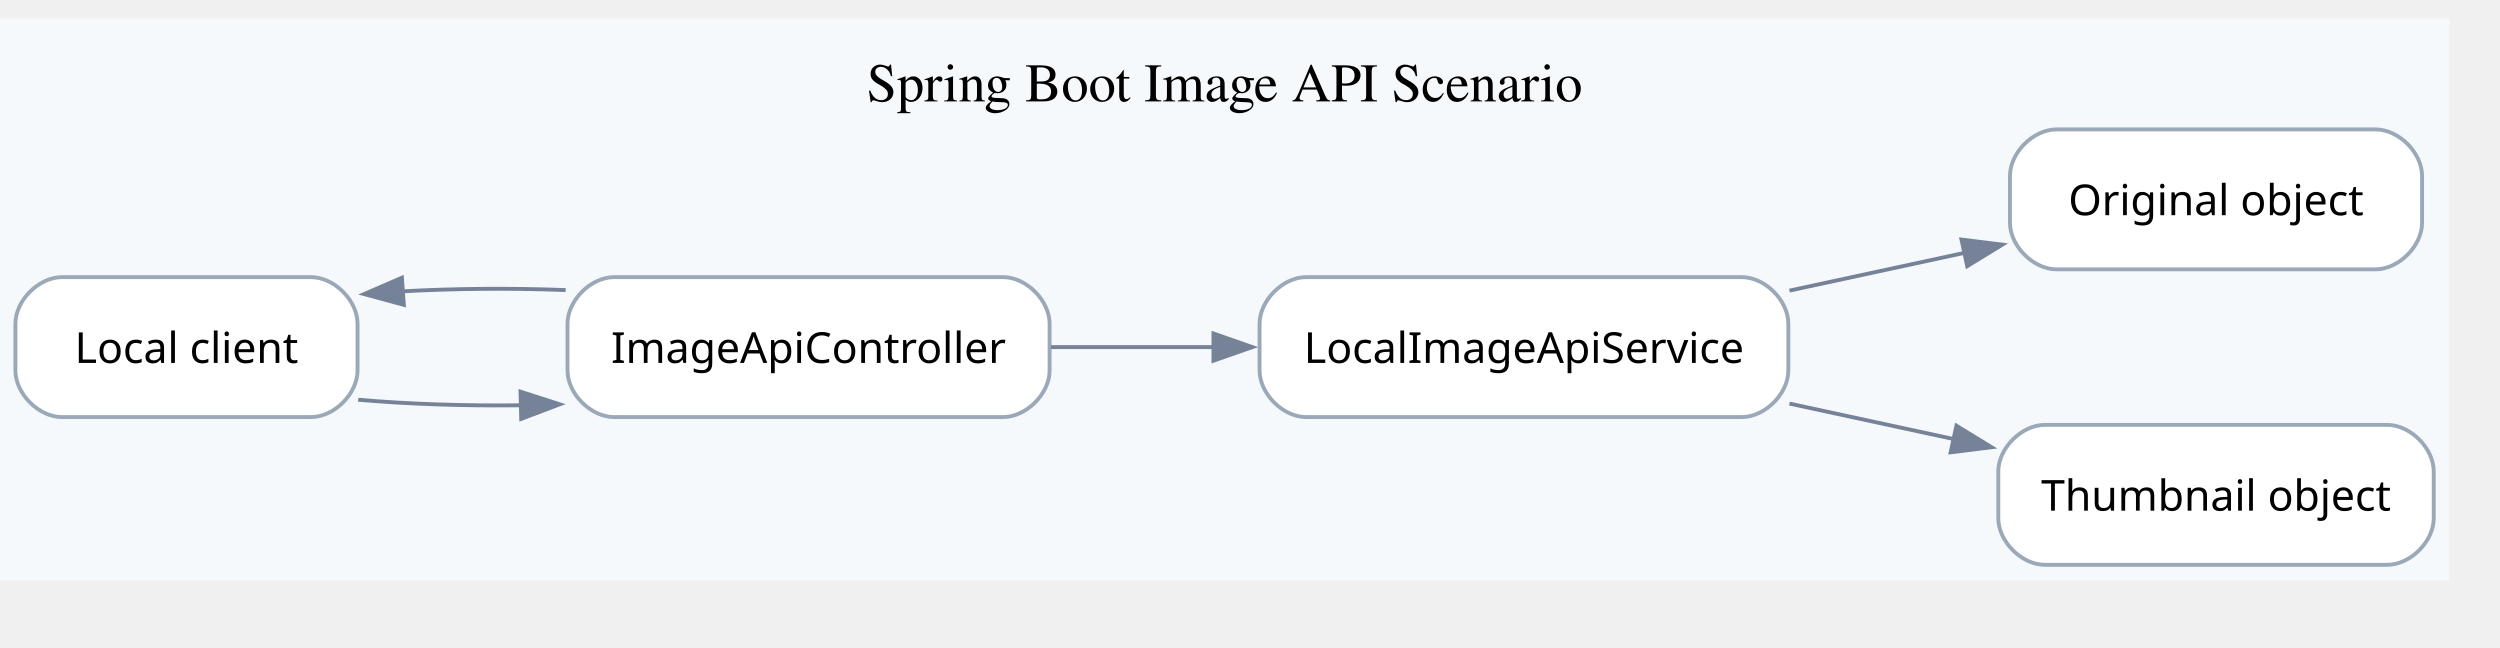
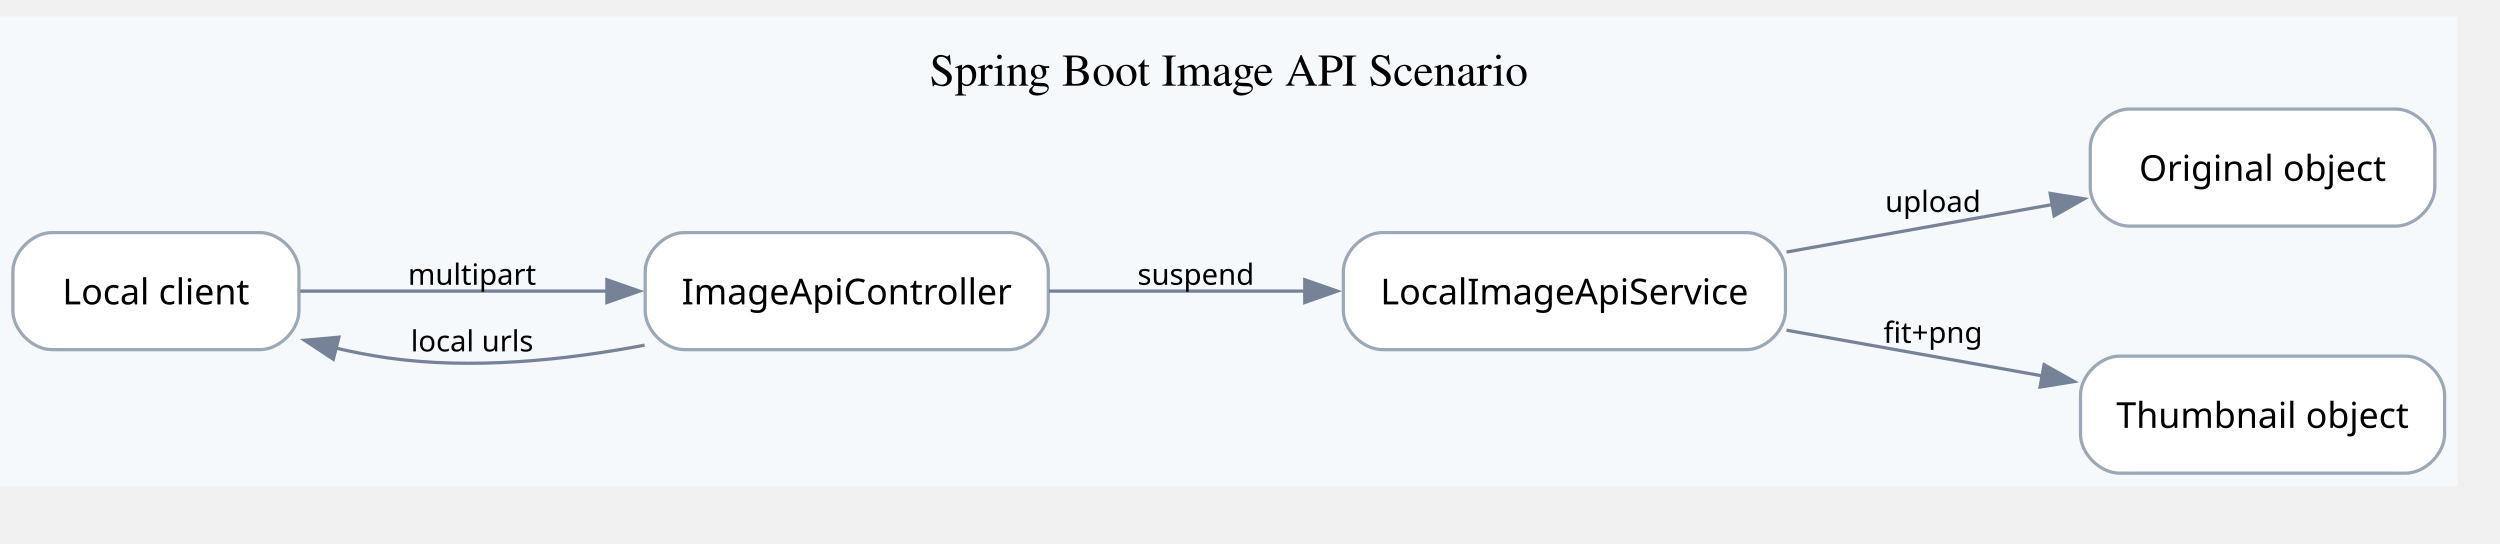
- <svg xmlns="http://www.w3.org/2000/svg" width="656pt" height="170pt" viewBox="13.00 13.00 643.00 157.00">
+ <svg xmlns="http://www.w3.org/2000/svg" width="782pt" height="170pt" viewBox="13.00 13.00 769.00 157.00">
  <g id="graph0" class="graph" transform="scale(1 1) rotate(0) translate(16.96 153.46)">
-     <polygon fill="#f6f9fc" stroke="none" points="-4,4 -4,-140.5 626,-140.5 626,4 -4,4" />
-     <text xml:space="preserve" text-anchor="middle" x="311" y="-119.2" font-family="Times,serif" font-size="14.00">Spring Boot Image API Scenario</text>
+     <polygon fill="#f6f9fc" stroke="none" points="-4,4 -4,-140.5 752,-140.5 752,4 -4,4" />
+     <text xml:space="preserve" text-anchor="middle" x="374" y="-119.2" font-family="Times,serif" font-size="14.00">Spring Boot Image API Scenario</text>
    <g id="node1" class="node">
      <path fill="#ffffff" stroke="#9aa8b8" d="M76,-74C76,-74 12,-74 12,-74 6,-74 0,-68 0,-62 0,-62 0,-50 0,-50 0,-44 6,-38 12,-38 12,-38 76,-38 76,-38 82,-38 88,-44 88,-50 88,-50 88,-62 88,-62 88,-68 82,-74 76,-74" />
      <text xml:space="preserve" text-anchor="middle" x="44" y="-51.92" font-family="Comic Mono" font-size="11.00">Local client</text>
    </g>
    <g id="node2" class="node">
-       <path fill="#ffffff" stroke="#9aa8b8" d="M254,-74C254,-74 154,-74 154,-74 148,-74 142,-68 142,-62 142,-62 142,-50 142,-50 142,-44 148,-38 154,-38 154,-38 254,-38 254,-38 260,-38 266,-44 266,-50 266,-50 266,-62 266,-62 266,-68 260,-74 254,-74" />
-       <text xml:space="preserve" text-anchor="middle" x="204" y="-51.92" font-family="Comic Mono" font-size="11.00">ImageApiController</text>
+       <path fill="#ffffff" stroke="#9aa8b8" d="M306.5,-74C306.5,-74 206.5,-74 206.5,-74 200.5,-74 194.5,-68 194.5,-62 194.5,-62 194.5,-50 194.5,-50 194.5,-44 200.5,-38 206.5,-38 206.5,-38 306.5,-38 306.5,-38 312.5,-38 318.5,-44 318.5,-50 318.5,-50 318.5,-62 318.5,-62 318.5,-68 312.5,-74 306.5,-74" />
+       <text xml:space="preserve" text-anchor="middle" x="256.5" y="-51.92" font-family="Comic Mono" font-size="11.00">ImageApiController</text>
    </g>
    <g id="edge1" class="edge">
-       <path fill="none" stroke="#758297" d="M88.17,-42.46C101.15,-41.33 115.77,-40.85 130.11,-41.04" />
-       <polygon fill="#758297" stroke="#758297" points="129.92,-44.54 140,-41.29 130.1,-37.54 129.92,-44.54" />
+       <path fill="none" stroke="#758297" d="M88.36,-56C115.59,-56 151.38,-56 182.86,-56" />
+       <polygon fill="#758297" stroke="#758297" points="182.72,-59.5 192.72,-56 182.72,-52.5 182.72,-59.5" />
+       <text xml:space="preserve" text-anchor="middle" x="141.25" y="-57.95" font-family="Comic Mono" font-size="9.00">multipart</text>
    </g>
    <g id="edge5" class="edge">
-       <path fill="none" stroke="#758297" d="M141.52,-70.67C127.59,-71.2 112.91,-71.09 99.3,-70.33" />
-       <polygon fill="#758297" stroke="#758297" points="99.91,-66.86 89.68,-69.64 99.41,-73.85 99.91,-66.86" />
+       <path fill="none" stroke="#758297" d="M194.3,-39.38C169.67,-34.69 140.99,-31.77 115,-35.5 109.79,-36.25 104.43,-37.29 99.1,-38.52" />
+       <polygon fill="#758297" stroke="#758297" points="98.57,-35.04 89.73,-40.88 100.29,-41.83 98.57,-35.04" />
+       <text xml:space="preserve" text-anchor="middle" x="141.25" y="-37.45" font-family="Comic Mono" font-size="9.00">local urls</text>
    </g>
    <g id="node3" class="node">
-       <path fill="#ffffff" stroke="#9aa8b8" d="M444,-74C444,-74 332,-74 332,-74 326,-74 320,-68 320,-62 320,-62 320,-50 320,-50 320,-44 326,-38 332,-38 332,-38 444,-38 444,-38 450,-38 456,-44 456,-50 456,-50 456,-62 456,-62 456,-68 450,-74 444,-74" />
-       <text xml:space="preserve" text-anchor="middle" x="388" y="-51.92" font-family="Comic Mono" font-size="11.00">LocalImageApiService</text>
+       <path fill="#ffffff" stroke="#9aa8b8" d="M533.25,-74C533.25,-74 421.25,-74 421.25,-74 415.25,-74 409.25,-68 409.25,-62 409.25,-62 409.25,-50 409.25,-50 409.25,-44 415.25,-38 421.25,-38 421.25,-38 533.25,-38 533.25,-38 539.25,-38 545.25,-44 545.25,-50 545.25,-50 545.25,-62 545.25,-62 545.25,-68 539.25,-74 533.25,-74" />
+       <text xml:space="preserve" text-anchor="middle" x="477.25" y="-51.92" font-family="Comic Mono" font-size="11.00">LocalImageApiService</text>
    </g>
    <g id="edge2" class="edge">
-       <path fill="none" stroke="#758297" d="M266.36,-56C279.88,-56 294.38,-56 308.47,-56" />
-       <polygon fill="#758297" stroke="#758297" points="308.14,-59.5 318.14,-56 308.14,-52.5 308.14,-59.5" />
+       <path fill="none" stroke="#758297" d="M318.72,-56C343.17,-56 371.62,-56 397.56,-56" />
+       <polygon fill="#758297" stroke="#758297" points="397.38,-59.5 407.38,-56 397.38,-52.5 397.38,-59.5" />
+       <text xml:space="preserve" text-anchor="middle" x="363.88" y="-57.95" font-family="Comic Mono" font-size="9.00">suspend</text>
    </g>
    <g id="node4" class="node">
-       <path fill="#ffffff" stroke="#9aa8b8" d="M607,-112C607,-112 525,-112 525,-112 519,-112 513,-106 513,-100 513,-100 513,-88 513,-88 513,-82 519,-76 525,-76 525,-76 607,-76 607,-76 613,-76 619,-82 619,-88 619,-88 619,-100 619,-100 619,-106 613,-112 607,-112" />
-       <text xml:space="preserve" text-anchor="middle" x="566" y="-89.92" font-family="Comic Mono" font-size="11.00">Original object</text>
+       <path fill="#ffffff" stroke="#9aa8b8" d="M733,-112C733,-112 651,-112 651,-112 645,-112 639,-106 639,-100 639,-100 639,-88 639,-88 639,-82 645,-76 651,-76 651,-76 733,-76 733,-76 739,-76 745,-82 745,-88 745,-88 745,-100 745,-100 745,-106 739,-112 733,-112" />
+       <text xml:space="preserve" text-anchor="middle" x="692" y="-89.92" font-family="Comic Mono" font-size="11.00">Original object</text>
    </g>
    <g id="edge3" class="edge">
-       <path fill="none" stroke="#758297" d="M456.29,-70.53C471.14,-73.73 486.82,-77.12 501.51,-80.29" />
-       <polygon fill="#758297" stroke="#758297" points="500.53,-83.66 511.04,-82.35 502.01,-76.82 500.53,-83.66" />
+       <path fill="none" stroke="#758297" d="M545.57,-68.02C571.76,-72.7 601.62,-78.04 627.44,-82.65" />
+       <polygon fill="#758297" stroke="#758297" points="626.67,-86.06 637.12,-84.38 627.9,-79.17 626.67,-86.06" />
+       <text xml:space="preserve" text-anchor="middle" x="590.62" y="-80.35" font-family="Comic Mono" font-size="9.00">upload</text>
    </g>
    <g id="node5" class="node">
-       <path fill="#ffffff" stroke="#9aa8b8" d="M610,-36C610,-36 522,-36 522,-36 516,-36 510,-30 510,-24 510,-24 510,-12 510,-12 510,-6 516,0 522,0 522,0 610,0 610,0 616,0 622,-6 622,-12 622,-12 622,-24 622,-24 622,-30 616,-36 610,-36" />
-       <text xml:space="preserve" text-anchor="middle" x="566" y="-13.93" font-family="Comic Mono" font-size="11.00">Thumbnail object</text>
+       <path fill="#ffffff" stroke="#9aa8b8" d="M736,-36C736,-36 648,-36 648,-36 642,-36 636,-30 636,-24 636,-24 636,-12 636,-12 636,-6 642,0 648,0 648,0 736,0 736,0 742,0 748,-6 748,-12 748,-12 748,-24 748,-24 748,-30 742,-36 736,-36" />
+       <text xml:space="preserve" text-anchor="middle" x="692" y="-13.93" font-family="Comic Mono" font-size="11.00">Thumbnail object</text>
    </g>
    <g id="edge4" class="edge">
-       <path fill="none" stroke="#758297" d="M456.29,-41.47C470.23,-38.46 484.9,-35.29 498.8,-32.29" />
-       <polygon fill="#758297" stroke="#758297" points="499.23,-35.78 508.27,-30.25 497.75,-28.94 499.23,-35.78" />
+       <path fill="none" stroke="#758297" d="M545.57,-43.98C570.69,-39.49 599.19,-34.4 624.26,-29.92" />
+       <polygon fill="#758297" stroke="#758297" points="624.8,-33.38 634.03,-28.18 623.57,-26.49 624.8,-33.38" />
+       <text xml:space="preserve" text-anchor="middle" x="590.62" y="-40.09" font-family="Comic Mono" font-size="9.00">fit+png</text>
    </g>
  </g>
</svg>
